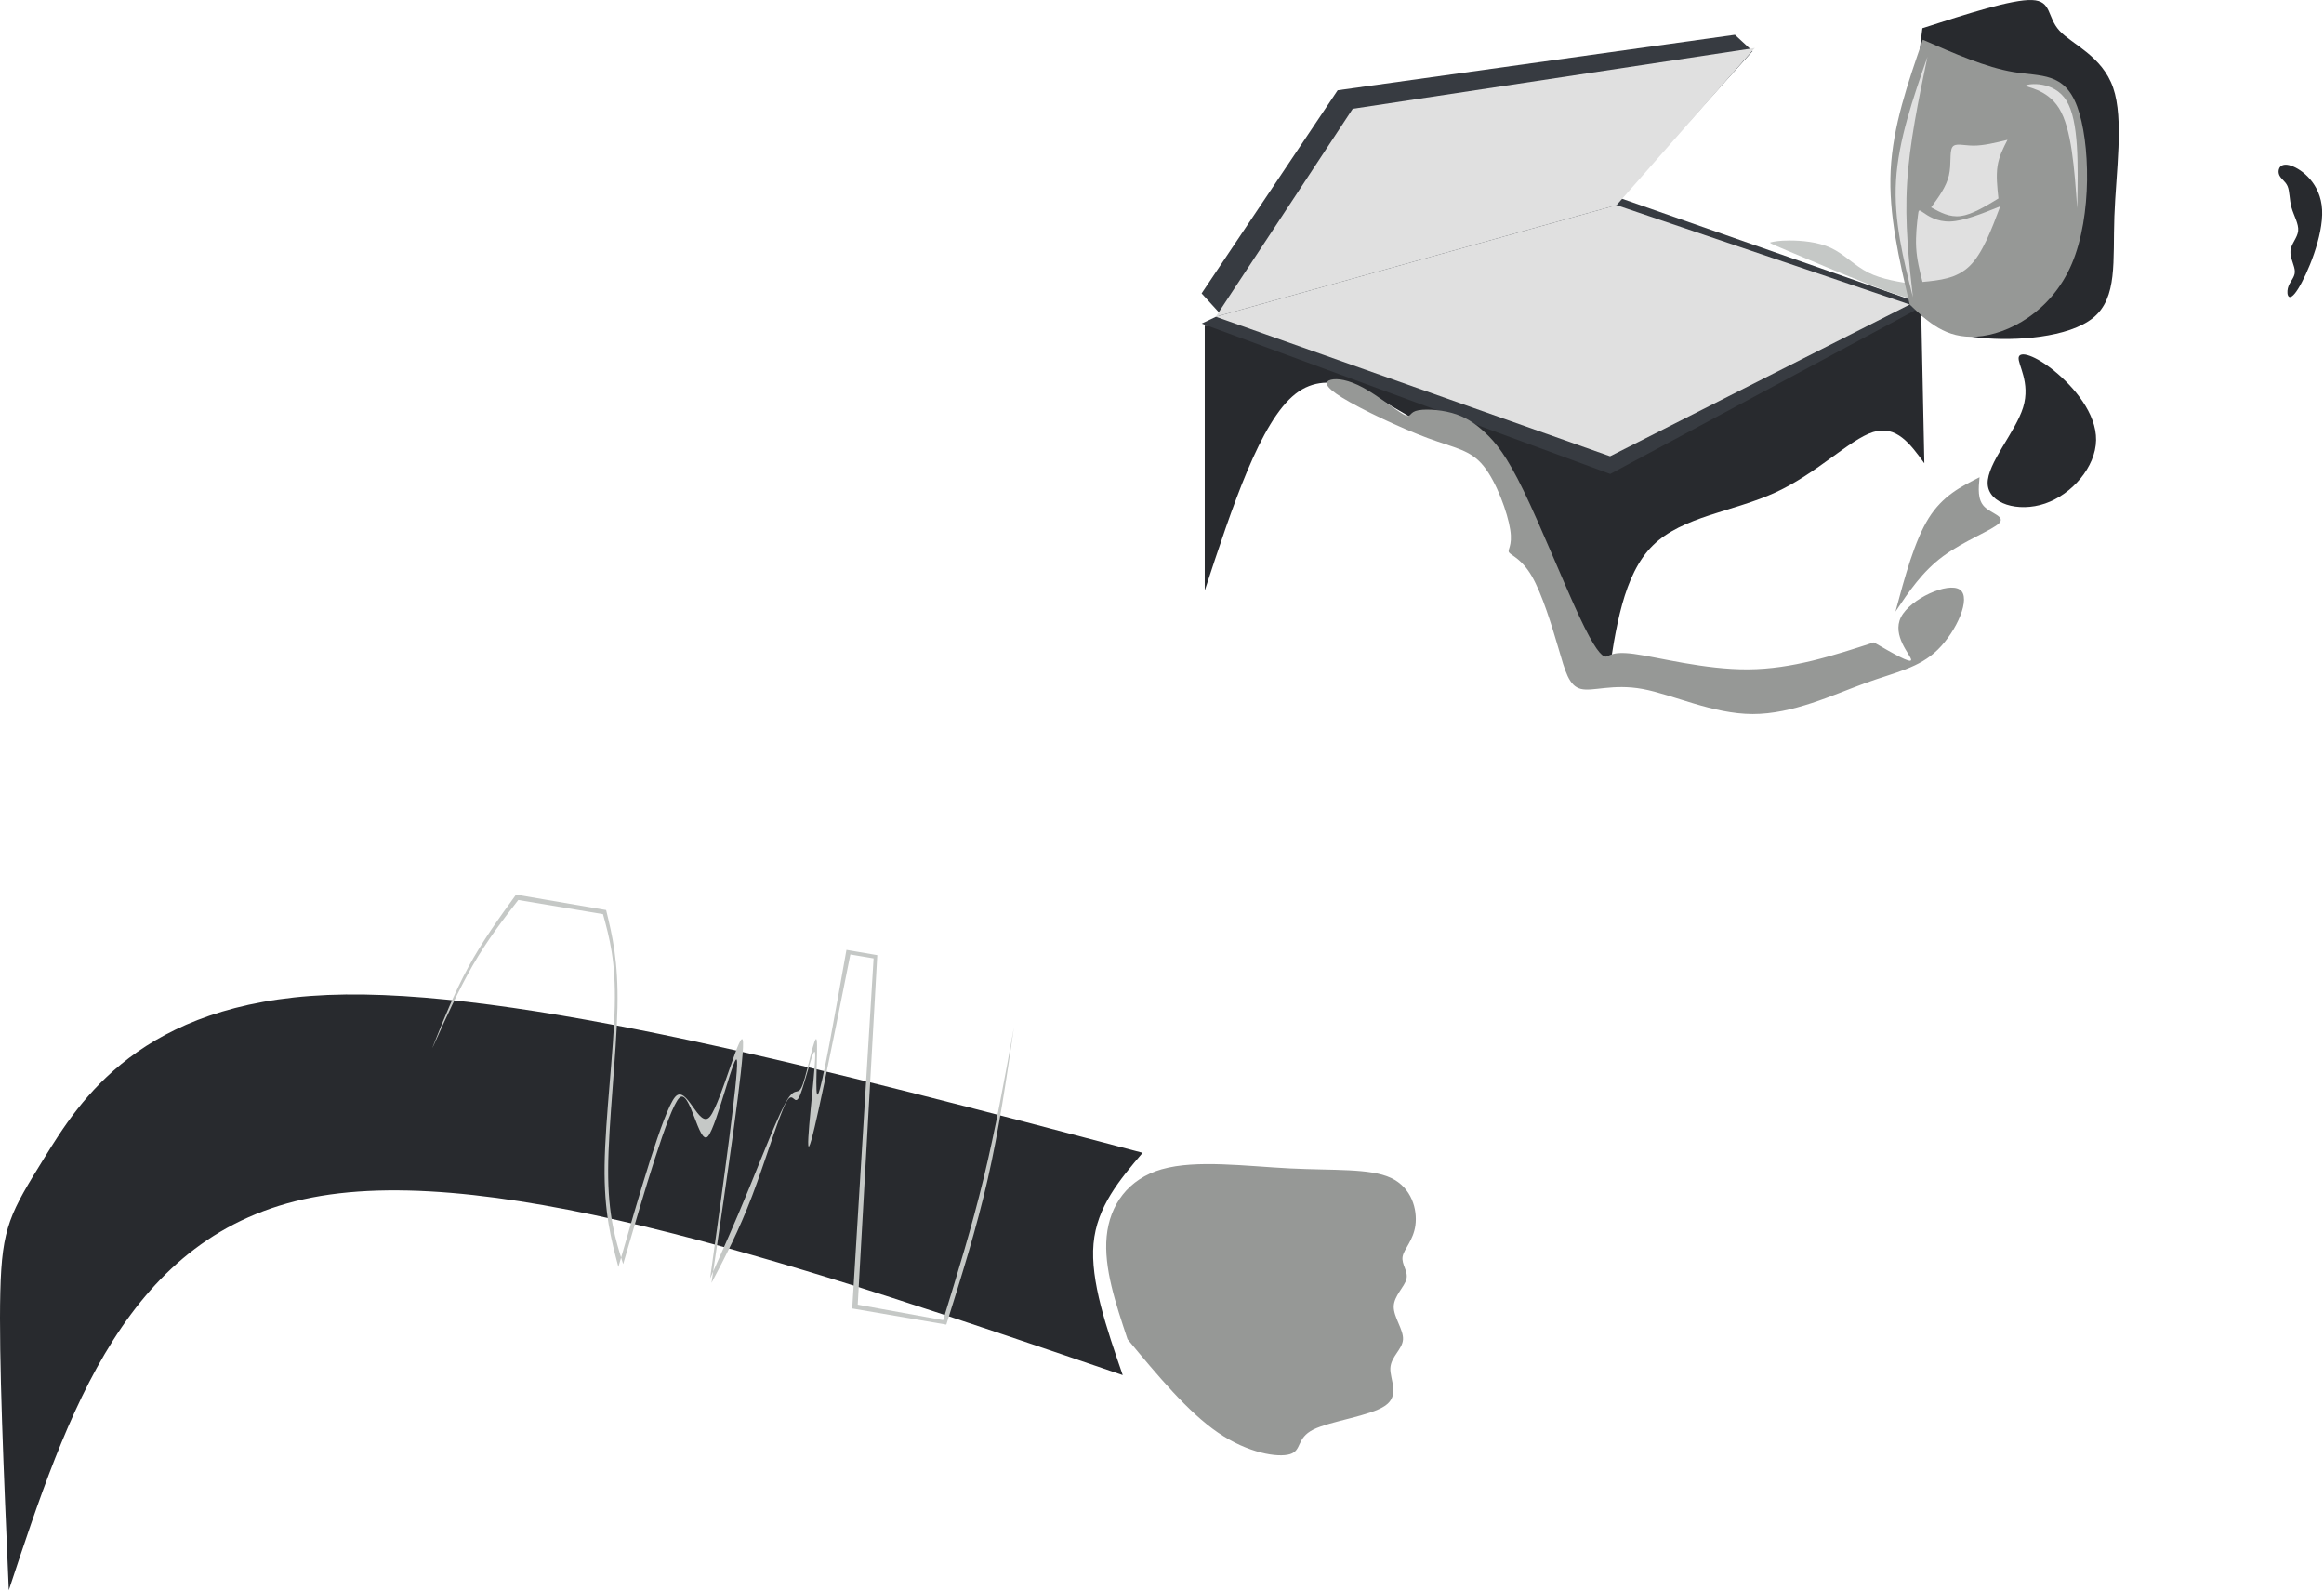
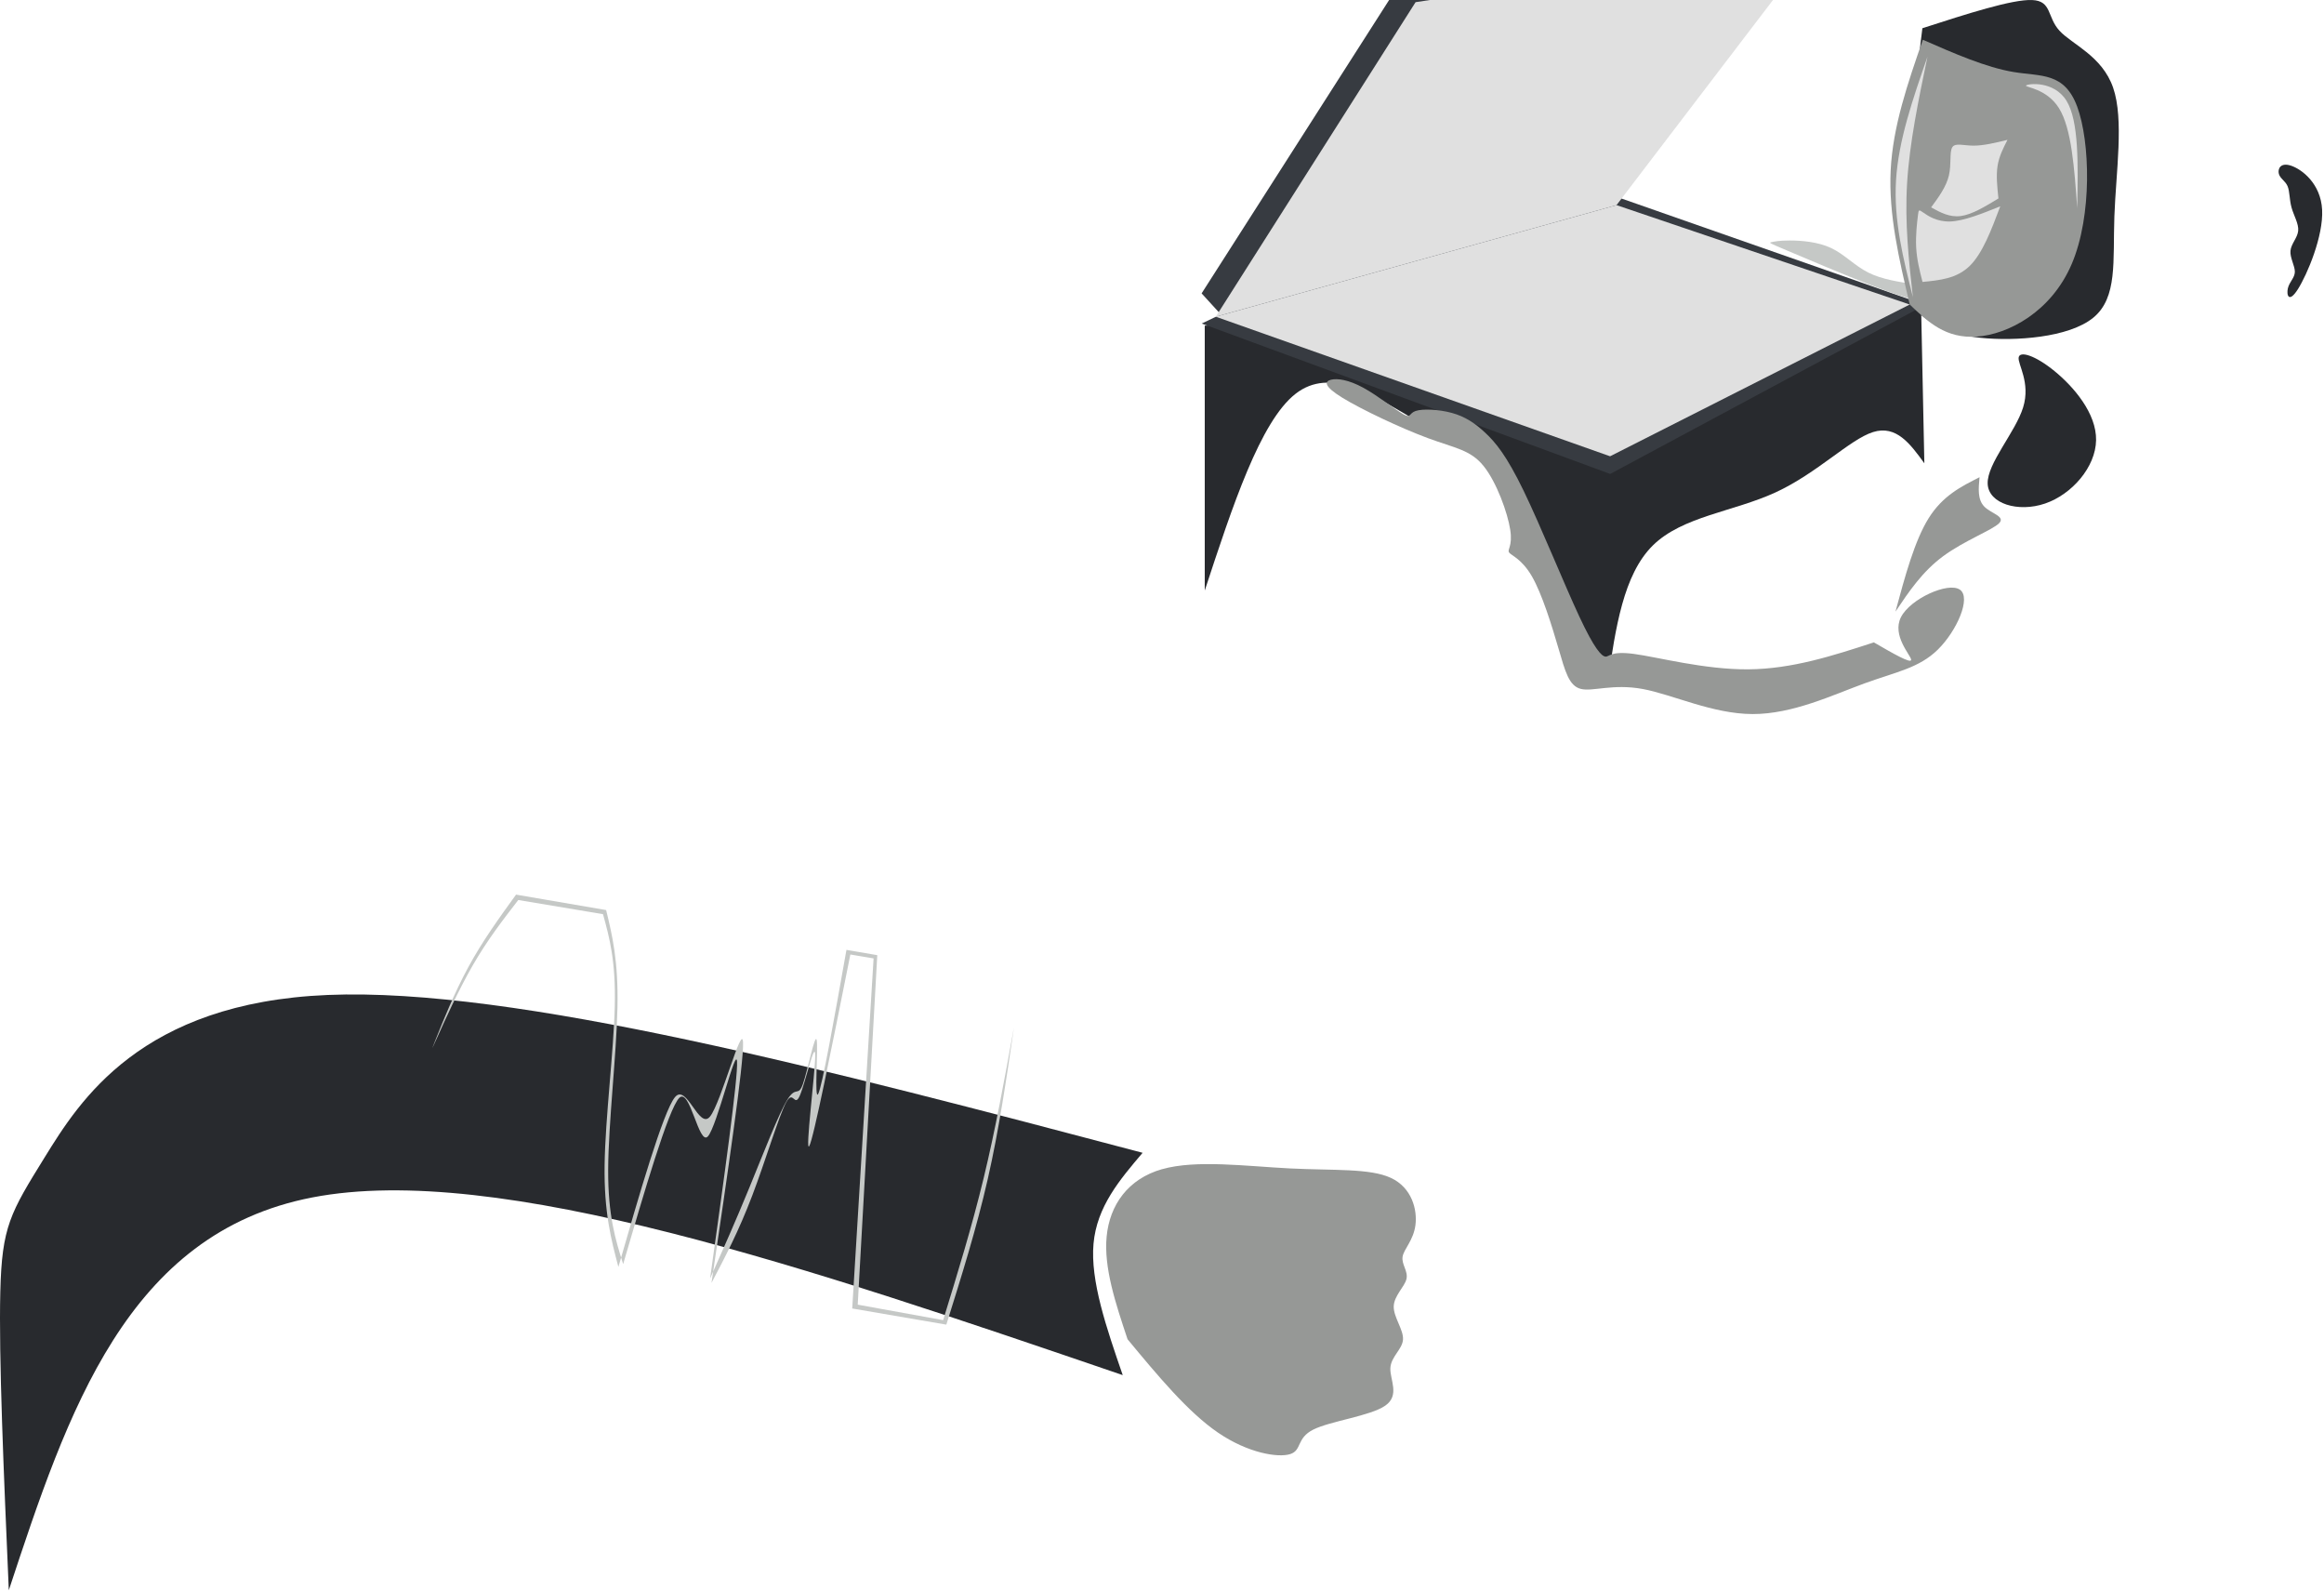
<svg xmlns="http://www.w3.org/2000/svg" width="172.623mm" height="118.087mm" viewBox="0 0 172.623 118.087" version="1.1" id="svg15205">
  <defs id="defs15202">
    </defs>
  <g id="layer1" transform="translate(-0.4001914,-107.4612)">
    <path style="fill:#282a2e;fill-opacity:1;stroke:none;stroke-width:0.265px;stroke-linecap:butt;stroke-linejoin:miter;stroke-opacity:1" d="m 0.423,203.379 c 0.119,-4.835 0.733,-5.839 3.305,-9.994 2.572,-4.155 7.102,-11.462 21.019,-12.041 13.917,-0.578 37.22,5.571 60.524,11.721 -1.7,1.999 -3.4,3.998 -3.646,6.749 -0.246,2.752 0.962,6.256 2.17,9.76 C 60.593,201.645 37.393,193.716 23.602,196.379 9.812,199.041 5.433,212.294 1.054,225.548 0.678,216.881 0.303,208.214 0.423,203.379 Z" id="path23712" />
    <path style="fill:#282a2e;fill-opacity:1;stroke:none;stroke-width:0.265px;stroke-linecap:butt;stroke-linejoin:miter;stroke-opacity:1" d="m 89.887,131.641 c 0,0 0,19.672 0,19.672 2.063,-6.28 4.126,-12.559 6.739,-14.605 2.614,-2.046 5.778,0.142 8.323,1.601 2.546,1.46 4.473,2.192 6.139,3.963 1.665,1.771 3.067,4.581 4.479,7.388 1.412,2.807 2.834,5.61 4.255,8.414 0.58,-3.976 1.159,-7.952 3.35,-10.111 2.19,-2.16 5.991,-2.503 9.1,-3.932 3.11,-1.429 5.528,-3.944 7.257,-4.486 1.729,-0.542 2.769,0.888 3.809,2.319 0,0 -0.248,-11.937 -0.248,-11.937 0,0 -53.204,1.714 -53.204,1.714 z" id="path22157" />
-     <path style="fill:#373b41;fill-opacity:1;stroke:none;stroke-width:0.265px;stroke-linecap:butt;stroke-linejoin:miter;stroke-opacity:1" d="m 99.759,114.166 c 0,0 -10.105,15.082 -10.105,15.082 0,0 1.425,1.561 1.425,1.561 0,0 -1.417,0.678 -1.417,0.678 0,0 30.341,11.169 30.341,11.169 0,0 23.396,-12.556 23.396,-12.556 0,0 -22.64,-7.925 -22.64,-7.925 0,0 9.817,-10.917 9.817,-10.917 0,0 -1.308,-1.213 -1.308,-1.213 0,0 -29.508,4.121 -29.508,4.121 z" id="path21496" />
+     <path style="fill:#373b41;fill-opacity:1;stroke:none;stroke-width:0.265px;stroke-linecap:butt;stroke-linejoin:miter;stroke-opacity:1" d="m 104.605,105.861 c 0,0 -14.951,23.386 -14.951,23.386 0,0 1.425,1.561 1.425,1.561 0,0 -1.417,0.678 -1.417,0.678 0,0 30.341,11.169 30.341,11.169 0,0 23.396,-12.556 23.396,-12.556 0,0 -22.64,-7.925 -22.64,-7.925 0,0 14.663,-19.221 14.663,-19.221 0,0 -1.308,-1.213 -1.308,-1.213 0,0 -29.508,4.121 -29.508,4.121 z" id="path21496" />
    <path style="fill:#c5c8c6;fill-opacity:1;stroke:none;stroke-width:0.265px;stroke-linecap:butt;stroke-linejoin:miter;stroke-opacity:1" d="m 131.972,125.445 c 0.191,-0.043 0.574,-0.128 1.385,-0.126 0.812,0.002 2.053,0.09 3.046,0.555 0.993,0.465 1.738,1.307 2.763,1.824 1.025,0.517 2.329,0.708 3.633,0.9 0,0 -0.004,1.191 -0.004,1.191 -0.859,-0.242 -1.717,-0.483 -3.553,-1.2 -1.836,-0.717 -4.649,-1.909 -6.056,-2.505 -1.407,-0.596 -1.406,-0.596 -1.215,-0.639 z" id="path21247" />
-     <path style="fill:#e0e0e0;stroke:none;stroke-width:0.265px;stroke-linecap:butt;stroke-linejoin:miter;stroke-opacity:1" d="m 100.877,115.54 c 0,0 29.87,-4.516 29.87,-4.516 0,0 -10.273,11.67 -10.273,11.67 0,0 -29.768,8.286 -29.768,8.286 0,0 10.171,-15.439 10.171,-15.439 z" id="path15304" />
+     <path style="fill:#e0e0e0;stroke:none;stroke-width:0.265px;stroke-linecap:butt;stroke-linejoin:miter;stroke-opacity:1" d="m 105.547,107.623 c 0,0 29.87,-4.516 29.87,-4.516 0,0 -14.944,19.587 -14.944,19.587 0,0 -29.768,8.286 -29.768,8.286 0,0 14.842,-23.357 14.842,-23.357 z" id="path15304" />
    <path style="fill:#e0e0e0;stroke:none;stroke-width:0.265px;stroke-linecap:butt;stroke-linejoin:miter;stroke-opacity:1" d="m 90.706,130.979 c 0,0 29.288,10.364 29.288,10.364 0,0 22.258,-11.269 22.258,-11.269 0,0 -21.779,-7.381 -21.779,-7.381 0,0 -29.768,8.286 -29.768,8.286 z" id="path15341" />
    <g id="g17023">
      <path style="fill:#282a2e;fill-opacity:1;stroke:none;stroke-width:0.265px;stroke-linecap:butt;stroke-linejoin:miter;stroke-opacity:1" d="m 143.192,109.557 c 3.334,-1.076 6.669,-2.152 8.147,-2.093 1.478,0.059 1.101,1.254 2.033,2.275 0.932,1.021 3.172,1.869 3.989,4.236 0.817,2.367 0.21,6.253 0.092,9.558 -0.118,3.305 0.252,6.03 -1.57,7.521 -1.822,1.492 -5.835,1.751 -8.357,1.493 -2.522,-0.258 -3.553,-1.034 -4.583,-1.809 -0.102,-5.63 -0.205,-11.259 -0.163,-14.789 0.041,-3.53 0.227,-4.961 0.412,-6.392 z" id="path16260" />
      <path style="fill:#969896;fill-opacity:1;stroke:none;stroke-width:0.265px;stroke-linecap:butt;stroke-linejoin:miter;stroke-opacity:1" d="m 143.223,110.413 c 2.346,1.026 4.692,2.053 6.734,2.394 2.042,0.342 3.782,-0.002 4.736,2.578 0.954,2.579 1.123,8.08 -0.401,11.663 -1.524,3.583 -4.741,5.249 -7.056,5.409 -2.315,0.16 -3.623,-1.086 -4.984,-2.382 -0.789,-3.343 -1.577,-6.686 -1.416,-9.963 0.162,-3.277 1.274,-6.488 2.387,-9.699 z" id="path15557" />
      <path style="fill:#e0e0e0;fill-opacity:1;stroke:none;stroke-width:0.265px;stroke-linecap:butt;stroke-linejoin:miter;stroke-opacity:1" d="m 143.57,111.674 c -1.078,3.101 -2.156,6.202 -2.336,9.177 -0.181,2.975 0.535,5.822 1.251,8.67 -0.304,-2.748 -0.609,-5.497 -0.428,-8.471 0.181,-2.975 0.847,-6.175 1.513,-9.376 z" id="path15816" />
      <path style="fill:#e0e0e0;fill-opacity:1;stroke:none;stroke-width:0.265px;stroke-linecap:butt;stroke-linejoin:miter;stroke-opacity:1" d="m 150.894,113.809 c 0.138,-0.141 2.068,-0.373 2.999,1.13 0.931,1.503 0.865,4.742 0.798,7.981 -0.208,-2.957 -0.416,-5.913 -1.348,-7.417 -0.931,-1.503 -2.586,-1.553 -2.449,-1.694 z" id="path15919" />
      <path style="fill:#e0e0e0;fill-opacity:1;stroke:none;stroke-width:0.265px;stroke-linecap:butt;stroke-linejoin:miter;stroke-opacity:1" d="m 142.857,123.489 c 0.059,-0.481 0.059,-0.481 0.395,-0.247 0.336,0.234 1.008,0.703 2.019,0.665 1.01,-0.038 2.358,-0.582 3.706,-1.127 -0.658,1.75 -1.315,3.5 -2.278,4.436 -0.963,0.936 -2.23,1.058 -3.498,1.181 -0.212,-0.835 -0.424,-1.669 -0.471,-2.567 -0.048,-0.898 0.069,-1.86 0.128,-2.342 z" id="path15989" />
      <path style="fill:#e0e0e0;fill-opacity:1;stroke:none;stroke-width:0.265px;stroke-linecap:butt;stroke-linejoin:miter;stroke-opacity:1" d="m 145.413,118.397 c -0.22,0.345 -0.054,1.259 -0.252,2.097 -0.198,0.839 -0.759,1.603 -1.321,2.367 0.687,0.376 1.374,0.753 2.207,0.642 0.833,-0.111 1.814,-0.708 2.794,-1.305 -0.089,-0.841 -0.178,-1.681 -0.066,-2.407 0.112,-0.725 0.425,-1.335 0.738,-1.945 -0.89,0.217 -1.78,0.433 -2.528,0.43 -0.748,-0.003 -1.353,-0.226 -1.573,0.119 z" id="path16059" />
      <path style="fill:#282a2e;fill-opacity:1;stroke:none;stroke-width:0.265px;stroke-linecap:butt;stroke-linejoin:miter;stroke-opacity:1" d="m 150.344,134.002 c -0.084,0.503 0.9,1.863 0.332,3.707 -0.568,1.844 -2.687,4.173 -2.635,5.668 0.051,1.495 2.273,2.156 4.265,1.475 1.992,-0.681 3.755,-2.705 3.788,-4.703 0.033,-1.998 -1.665,-3.97 -3.089,-5.133 -1.425,-1.163 -2.577,-1.518 -2.661,-1.015 z" id="path16396" />
      <path style="fill:#282a2e;fill-opacity:1;stroke:none;stroke-width:0.265px;stroke-linecap:butt;stroke-linejoin:miter;stroke-opacity:1" d="m 170.573,119.763 c -0.802,-0.266 -0.996,0.259 -0.903,0.607 0.093,0.348 0.474,0.52 0.644,0.908 0.17,0.389 0.131,0.994 0.299,1.597 0.168,0.603 0.543,1.204 0.493,1.726 -0.05,0.521 -0.525,0.962 -0.573,1.483 -0.047,0.521 0.333,1.12 0.325,1.567 -0.009,0.446 -0.407,0.74 -0.519,1.221 -0.113,0.481 0.059,1.15 0.749,0.059 0.69,-1.09 1.897,-3.939 1.796,-5.892 -0.101,-1.953 -1.509,-3.01 -2.311,-3.276 z" id="path16579" />
    </g>
    <path style="fill:#c5c8c6;fill-opacity:1;stroke:none;stroke-width:0.192px;stroke-linecap:butt;stroke-linejoin:miter;stroke-opacity:1" d="m 32.905,184.434 c 0.509,-1.137 1.528,-3.412 2.612,-5.292 1.084,-1.88 2.232,-3.364 3.38,-4.849 0,0 6.293,1.052 6.293,1.052 0.476,1.73 0.953,3.459 0.875,6.813 -0.077,3.354 -0.708,8.331 -0.756,11.832 -0.048,3.501 0.488,5.526 1.024,7.551 1.512,-5.245 3.325,-11.531 4.199,-12.603 0.874,-1.071 1.792,2.465 2.614,1.427 0.822,-1.038 2.384,-7.03 2.447,-5.496 0.063,1.534 -1.14,9.696 -2.343,17.857 1.01,-1.919 2.019,-3.838 3.021,-6.472 1.002,-2.633 1.996,-5.98 2.53,-6.947 0.534,-0.967 0.608,0.446 1.014,-0.499 0.406,-0.945 1.145,-4.248 1.138,-2.949 -0.006,1.299 -0.758,7.199 -0.447,6.713 0.311,-0.486 1.684,-7.359 3.057,-14.232 0,0 1.726,0.29 1.726,0.29 0,0 -1.587,25.996 -1.587,25.996 0,0 6.99,1.199 6.99,1.199 1.121,-3.571 2.242,-7.141 3.079,-10.818 0.837,-3.677 1.389,-7.46 1.942,-11.242 -0.687,3.783 -1.374,7.567 -2.251,11.188 -0.876,3.621 -1.941,7.08 -3.007,10.539 0,0 -6.344,-1.151 -6.344,-1.151 0,0 1.452,-25.952 1.452,-25.952 0,0 -2.29,-0.393 -2.29,-0.393 -0.902,5.077 -1.804,10.154 -2.101,10.7 -0.297,0.546 0.011,-3.439 -0.11,-4.007 -0.121,-0.568 -0.673,2.281 -1.023,3.267 -0.351,0.986 -0.501,0.109 -1.148,1.151 -0.646,1.042 -1.788,4.004 -2.828,6.54 -1.04,2.536 -1.979,4.645 -2.918,6.754 1.04,-7.465 2.077,-14.904 2.002,-16.111 -0.075,-1.207 -1.487,4.793 -2.161,5.552 -0.675,0.759 -1.335,-3.668 -2.136,-2.849 -0.801,0.82 -2.634,7.101 -4.162,12.337 -0.566,-1.794 -1.131,-3.588 -1.114,-7.029 0.017,-3.441 0.618,-8.528 0.69,-12.012 0.072,-3.485 -0.385,-5.367 -0.841,-7.249 0,0 -6.692,-1.147 -6.692,-1.147 -1.247,1.723 -2.494,3.445 -3.55,5.392 -1.056,1.947 -1.921,4.117 -2.354,5.202 -0.433,1.085 -0.432,1.085 0.077,-0.053 z" id="path17058" />
    <path style="fill:#969896;fill-opacity:1;stroke:none;stroke-width:0.265px;stroke-linecap:butt;stroke-linejoin:miter;stroke-opacity:1" d="m 147.439,142.897 c -0.079,0.829 -0.158,1.659 0.35,2.18 0.508,0.521 1.603,0.735 1.101,1.239 -0.502,0.504 -2.6,1.3 -4.149,2.442 -1.549,1.142 -2.549,2.631 -3.549,4.12 0.712,-2.637 1.425,-5.275 2.466,-6.938 1.041,-1.664 2.411,-2.353 3.781,-3.042 z" id="path20860" />
    <path style="fill:#969896;fill-opacity:1;stroke:none;stroke-width:0.265px;stroke-linecap:butt;stroke-linejoin:miter;stroke-opacity:1" d="m 145.979,151.25 c -0.86,-0.602 -3.681,0.668 -4.376,2.036 -0.695,1.368 0.734,2.834 0.753,3.163 0.018,0.329 -1.375,-0.479 -2.768,-1.286 -3.036,0.988 -6.072,1.976 -9.328,2.001 -3.256,0.025 -6.733,-0.912 -8.5,-1.146 -1.767,-0.234 -1.824,0.234 -2.115,0.199 -0.29,-0.035 -0.814,-0.574 -1.942,-2.988 -1.128,-2.414 -2.859,-6.701 -4.132,-9.328 -1.273,-2.627 -2.086,-3.592 -2.858,-4.313 -0.772,-0.721 -1.503,-1.198 -2.47,-1.464 -0.968,-0.266 -2.172,-0.319 -2.688,-0.146 -0.516,0.173 -0.343,0.573 -0.918,0.245 -0.575,-0.328 -1.899,-1.385 -2.979,-1.973 -1.08,-0.588 -1.917,-0.707 -2.389,-0.592 -0.472,0.115 -0.579,0.465 0.831,1.333 1.41,0.868 4.336,2.255 6.363,3.005 2.027,0.75 3.155,0.861 4.129,2.063 0.974,1.201 1.795,3.491 1.986,4.742 0.191,1.251 -0.249,1.462 -0.082,1.69 0.168,0.228 0.942,0.471 1.691,1.766 0.749,1.295 1.474,3.641 1.974,5.351 0.5,1.71 0.775,2.784 1.656,3.008 0.881,0.224 2.368,-0.402 4.595,0.007 2.227,0.41 5.193,1.855 8.171,1.862 2.977,0.007 5.966,-1.424 8.311,-2.278 2.345,-0.854 4.046,-1.132 5.446,-2.508 1.4,-1.376 2.5,-3.849 1.64,-4.451 z" id="path21076" />
    <path style="fill:#969896;fill-opacity:1;stroke:none;stroke-width:0.273px;stroke-linecap:butt;stroke-linejoin:miter;stroke-opacity:1" d="m 86.713,194.283 c 2.543,-0.724 6.286,-0.218 9.512,-0.057 3.226,0.161 5.934,-0.024 7.493,0.704 1.559,0.729 1.968,2.37 1.818,3.508 -0.15,1.138 -0.859,1.771 -0.953,2.34 -0.095,0.569 0.424,1.073 0.287,1.656 -0.137,0.583 -0.928,1.245 -0.946,2.041 -0.018,0.796 0.737,1.724 0.689,2.457 -0.048,0.733 -0.898,1.27 -0.939,2.122 -0.041,0.852 0.726,2.018 -0.379,2.787 -1.105,0.769 -4.081,1.141 -5.349,1.779 -1.268,0.638 -0.827,1.543 -1.72,1.821 -0.893,0.278 -3.119,-0.07 -5.353,-1.596 -2.235,-1.526 -4.478,-4.231 -6.721,-6.936 -0.889,-2.665 -1.778,-5.33 -1.551,-7.64 0.226,-2.31 1.568,-4.264 4.111,-4.988 z" id="path24070" />
  </g>
</svg>
